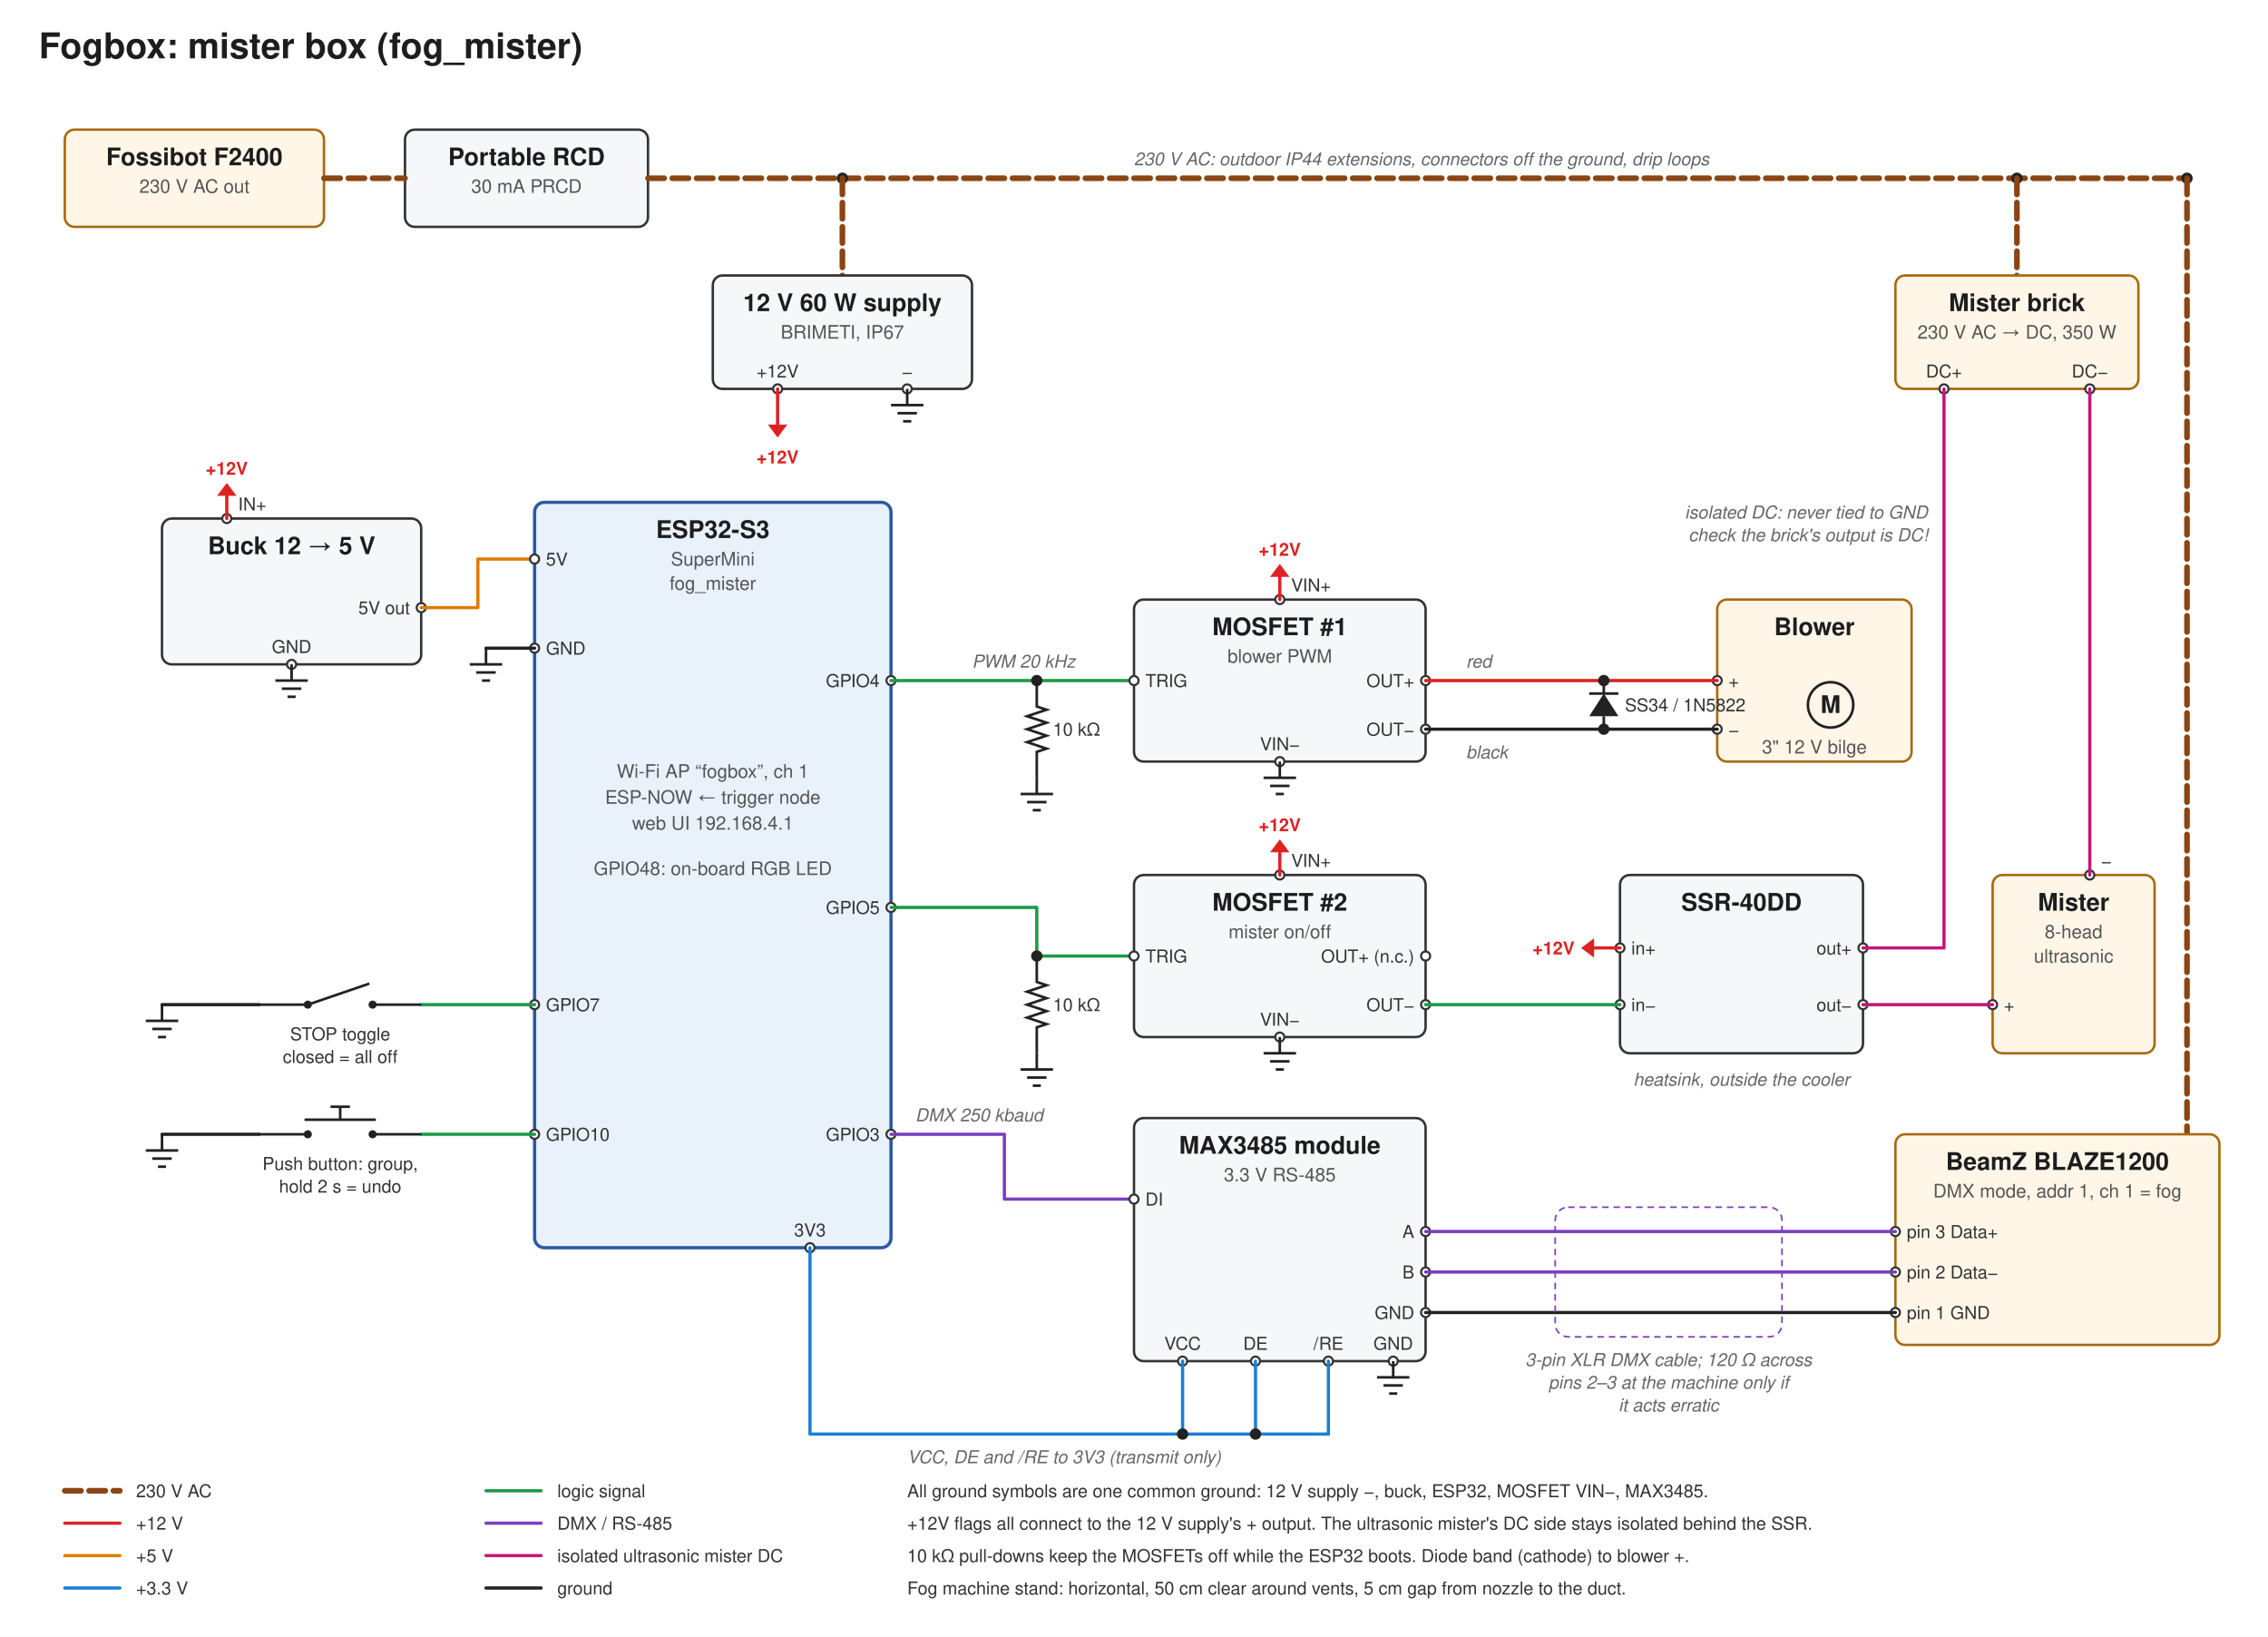
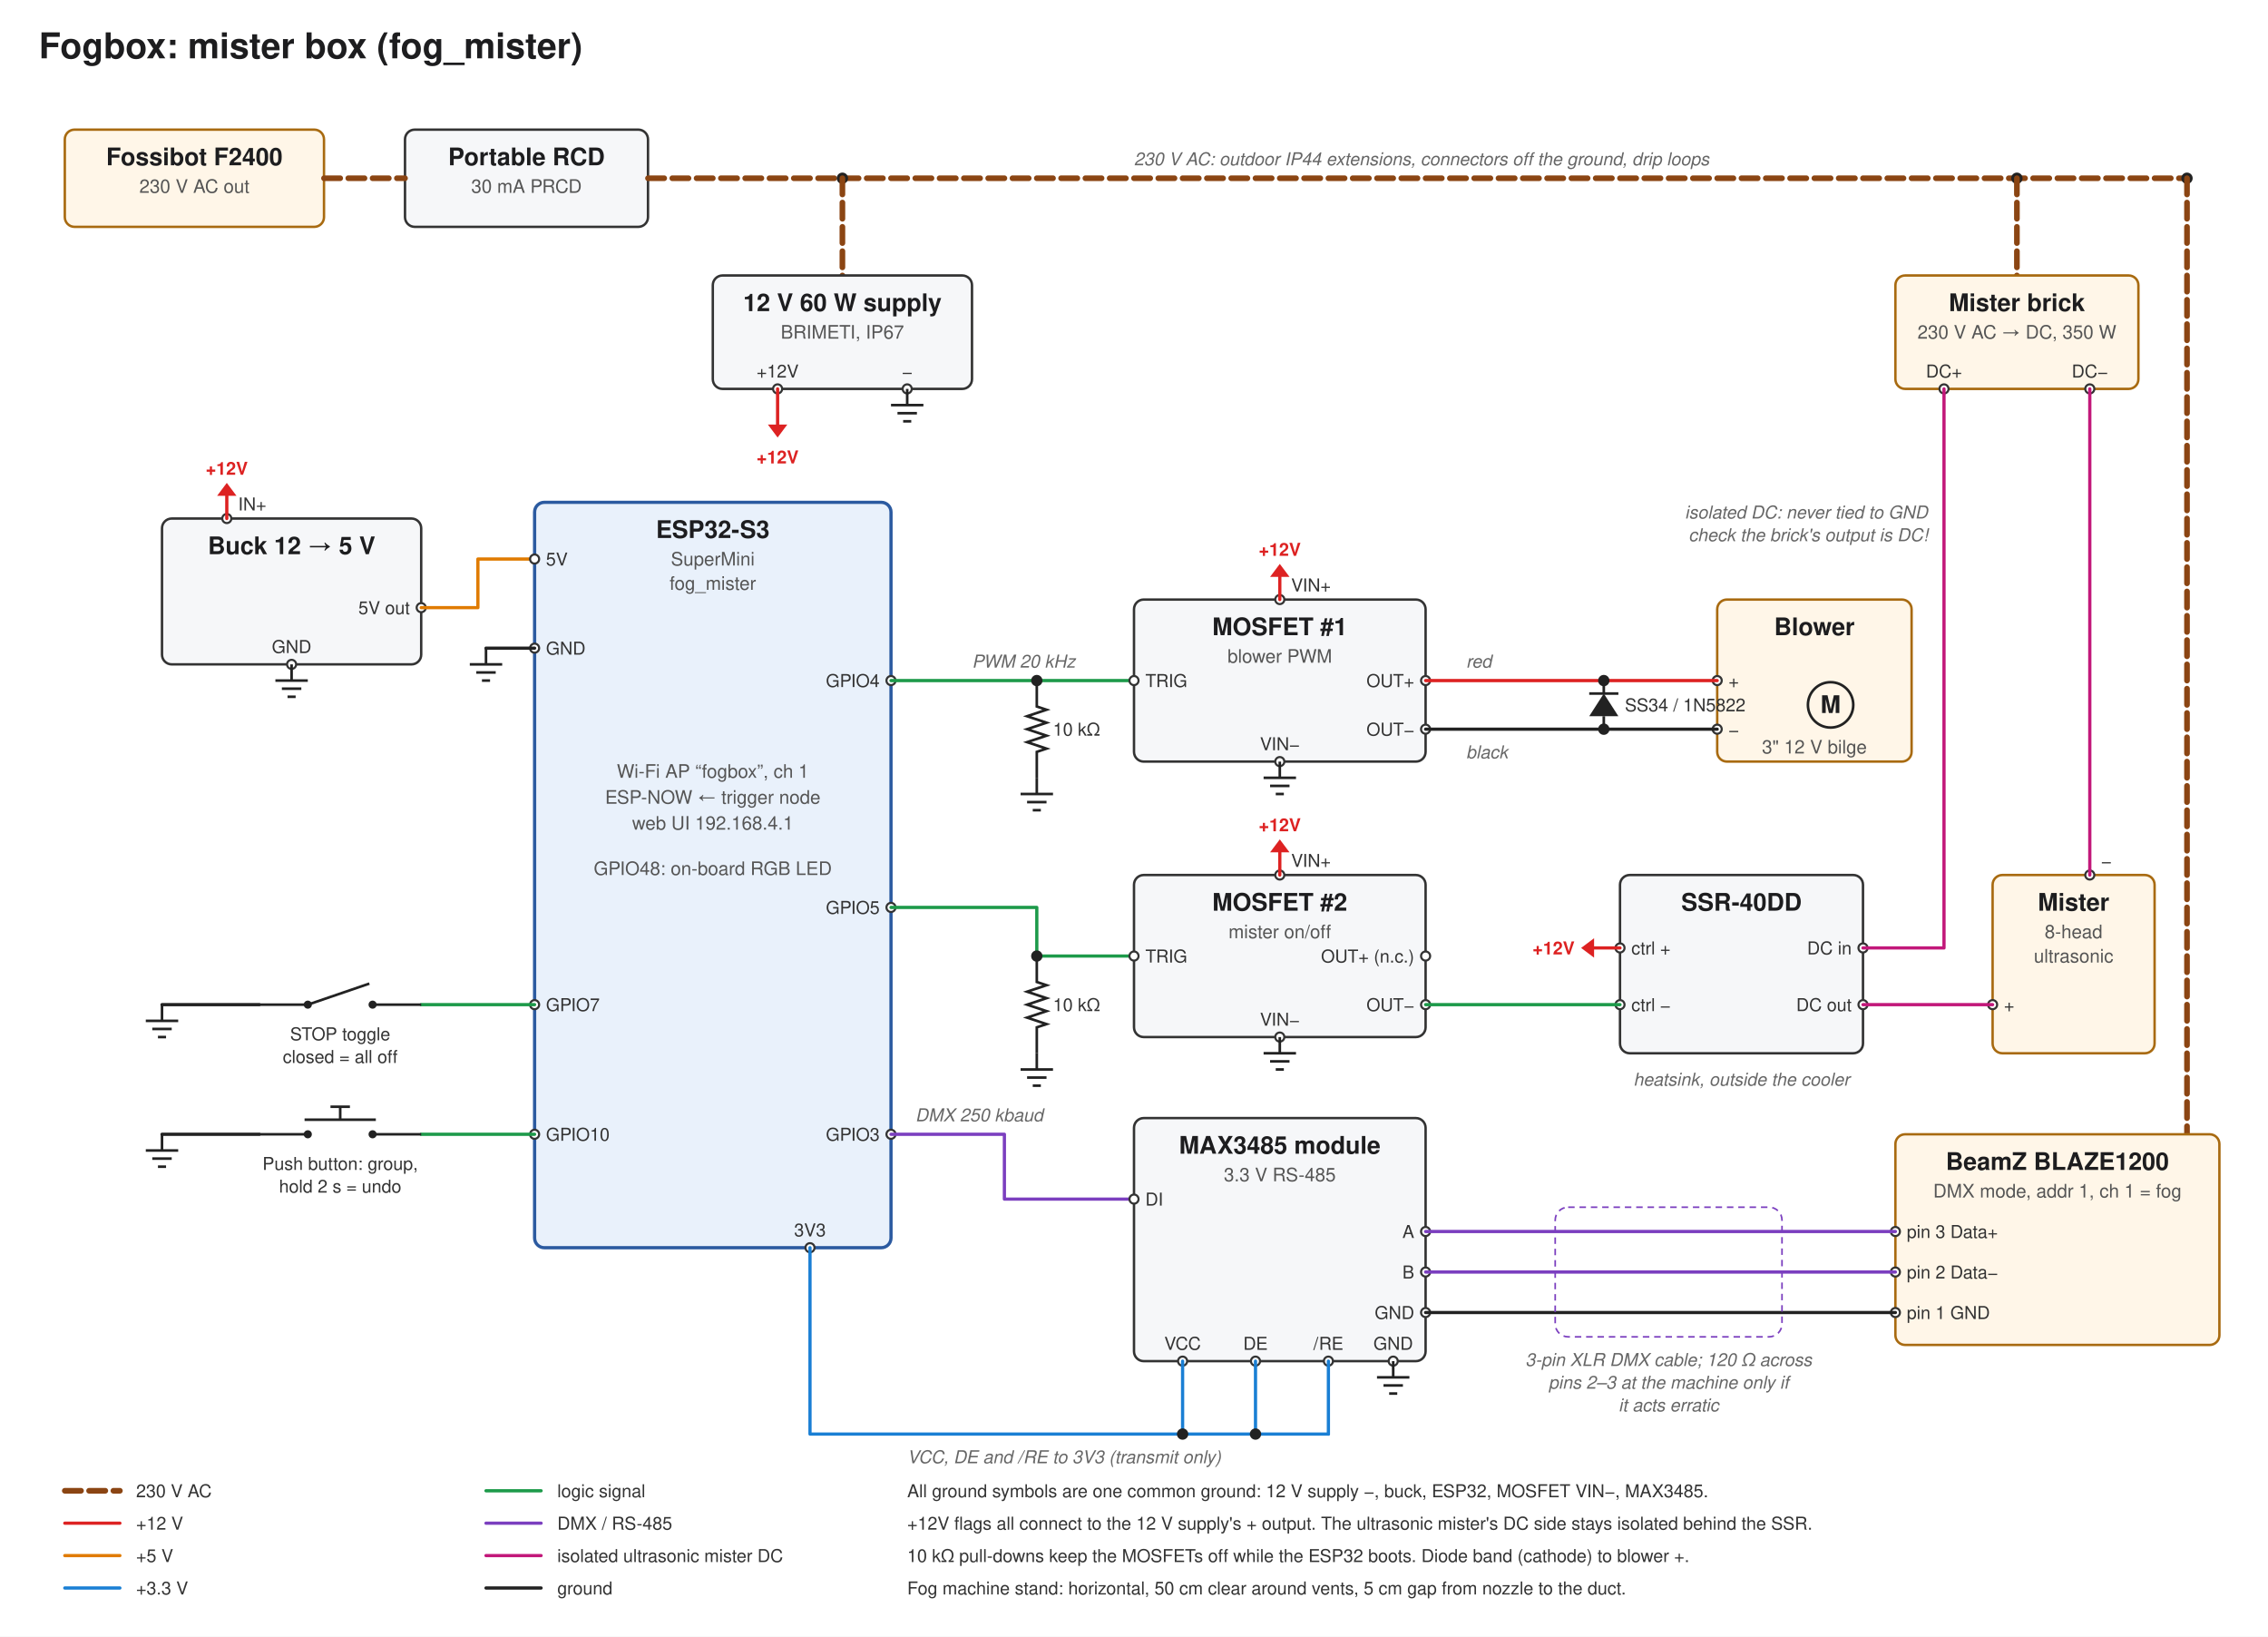
<svg xmlns="http://www.w3.org/2000/svg" viewBox="0 0 1400 1010" width="1400" height="1010">
  <style>
text{font-family:Helvetica,Arial,sans-serif;fill:#1d1d1f}
.t{font-size:15px;font-weight:bold}
.s{font-size:11.5px;fill:#555}
.p{font-size:11px;fill:#333}
.n{font-size:11px;fill:#666;font-style:italic}
.h{font-size:22px;font-weight:bold}
.box{fill:#f6f7f9;stroke:#333;stroke-width:1.5}
.mcu{fill:#e9f1fb;stroke:#2b5aa0;stroke-width:2}
.dev{fill:#fff6e8;stroke:#a86a10;stroke-width:1.5}
.w{fill:none;stroke-width:2;stroke-linejoin:round;stroke-linecap:round}
.mains{stroke:#8b4513;stroke-width:3.5;stroke-dasharray:10 5}
.v12{stroke:#d22}
.v5{stroke:#e07b00}
.v33{stroke:#1a7fd4}
.sig{stroke:#1d9a4a}
.dmx{stroke:#7b3fbf}
.iso{stroke:#c2187a}
.gnd{stroke:#222}
.c{fill:none;stroke:#222;stroke-width:1.6}
.cable{fill:none;stroke:#7b3fbf;stroke-width:1;stroke-dasharray:4 3}
</style>
  <rect width="1400" height="1010" fill="#fff" />
  <text x="24" y="36" class="h" text-anchor="start">Fogbox: mister box (fog_mister)</text>
  <g transform="translate(0,40)">
    <rect x="40" y="40" width="160" height="60" rx="6" class="dev" />
    <text x="120.0" y="62" class="t" text-anchor="middle">Fossibot F2400</text>
    <text x="120.0" y="79" class="s" text-anchor="middle">230 V AC out</text>
    <rect x="250" y="40" width="150" height="60" rx="6" class="box" />
    <text x="325.0" y="62" class="t" text-anchor="middle">Portable RCD</text>
    <text x="325.0" y="79" class="s" text-anchor="middle">30 mA PRCD</text>
    <polyline points="200,70 250,70" class="w mains" />
    <polyline points="400,70 1350,70" class="w mains" />
    <text x="700" y="62" class="n" text-anchor="start">230 V AC: outdoor IP44 extensions, connectors off the ground, drip loops</text>
    <circle cx="520" cy="70" r="3.5" fill="#222" />
    <polyline points="520,70 520,130" class="w mains" />
    <circle cx="1245" cy="70" r="3.5" fill="#222" />
    <polyline points="1245,70 1245,130" class="w mains" />
    <circle cx="1350" cy="70" r="3.5" fill="#222" />
    <polyline points="1350,70 1350,660" class="w mains" />
    <rect x="440" y="130" width="160" height="70" rx="6" class="box" />
    <text x="520.0" y="152" class="t" text-anchor="middle">12 V 60 W supply</text>
    <text x="520.0" y="169" class="s" text-anchor="middle">BRIMETI, IP67</text>
    <circle cx="480" cy="200" r="2.8" fill="#fff" stroke="#333" stroke-width="1.3" />
    <text x="480" y="193" class="p" text-anchor="middle">+12V</text>
    <circle cx="560" cy="200" r="2.8" fill="#fff" stroke="#333" stroke-width="1.3" />
    <text x="560" y="193" class="p" text-anchor="middle">−</text>
    <polyline points="480,200 480,222" class="w v12" />
    <path d="M474,222 h12 l-6,8 z" fill="#d22" />
    <text x="480" y="246" class="p" text-anchor="middle" style="fill:#d22;font-weight:bold">+12V</text>
    <path d="M560,200 v10 M550,210 h20 M554,215 h12 M557.5,220 h5" class="c" />
    <rect x="100" y="280" width="160" height="90" rx="6" class="box" />
    <text x="180.0" y="302" class="t" text-anchor="middle">Buck 12 → 5 V</text>
    <circle cx="140" cy="280" r="2.8" fill="#fff" stroke="#333" stroke-width="1.3" />
    <text x="147" y="275" class="p" text-anchor="start">IN+</text>
    <polyline points="140,280 140,266" class="w v12" />
    <path d="M134,266 h12 l-6,-8 z" fill="#d22" />
    <text x="140" y="253" class="p" text-anchor="middle" style="fill:#d22;font-weight:bold">+12V</text>
    <circle cx="180" cy="370" r="2.8" fill="#fff" stroke="#333" stroke-width="1.3" />
    <text x="180" y="363" class="p" text-anchor="middle">GND</text>
    <path d="M180,370 v10 M170,380 h20 M174,385 h12 M177.5,390 h5" class="c" />
    <circle cx="260" cy="335" r="2.8" fill="#fff" stroke="#333" stroke-width="1.3" />
    <text x="253" y="339" class="p" text-anchor="end">5V out</text>
    <polyline points="260,335 295,335 295,305 330,305" class="w v5" />
    <rect x="330" y="270" width="220" height="460" rx="6" class="mcu" />
    <text x="440.0" y="292" class="t" text-anchor="middle">ESP32-S3</text>
    <text x="440.0" y="309" class="s" text-anchor="middle">SuperMini</text>
    <text x="440.0" y="324" class="s" text-anchor="middle">fog_mister</text>
    <text x="440" y="440" class="s" text-anchor="middle">Wi-Fi AP “fogbox”, ch 1</text>
    <text x="440" y="456" class="s" text-anchor="middle">ESP-NOW ← trigger node</text>
    <text x="440" y="472" class="s" text-anchor="middle">web UI 192.168.4.1</text>
    <text x="440" y="500" class="s" text-anchor="middle">GPIO48: on-board RGB LED</text>
    <circle cx="330" cy="305" r="2.8" fill="#fff" stroke="#333" stroke-width="1.3" />
    <text x="337" y="309" class="p" text-anchor="start">5V</text>
    <circle cx="330" cy="360" r="2.8" fill="#fff" stroke="#333" stroke-width="1.3" />
    <text x="337" y="364" class="p" text-anchor="start">GND</text>
    <polyline points="330,360 300,360" class="w gnd" />
    <path d="M300,360 v10 M290,370 h20 M294,375 h12 M297.5,380 h5" class="c" />
    <circle cx="330" cy="580" r="2.8" fill="#fff" stroke="#333" stroke-width="1.3" />
    <text x="337" y="584" class="p" text-anchor="start">GPIO7</text>
    <circle cx="330" cy="660" r="2.8" fill="#fff" stroke="#333" stroke-width="1.3" />
    <text x="337" y="664" class="p" text-anchor="start">GPIO10</text>
    <circle cx="550" cy="380" r="2.8" fill="#fff" stroke="#333" stroke-width="1.3" />
    <text x="543" y="384" class="p" text-anchor="end">GPIO4</text>
    <circle cx="550" cy="520" r="2.8" fill="#fff" stroke="#333" stroke-width="1.3" />
    <text x="543" y="524" class="p" text-anchor="end">GPIO5</text>
    <circle cx="550" cy="660" r="2.8" fill="#fff" stroke="#333" stroke-width="1.3" />
    <text x="543" y="664" class="p" text-anchor="end">GPIO3</text>
    <circle cx="500" cy="730" r="2.8" fill="#fff" stroke="#333" stroke-width="1.3" />
    <text x="500" y="723" class="p" text-anchor="middle">3V3</text>
    <polyline points="330,580 260,580" class="w sig" />
    <path d="M160,580 H190.0 M230.0,580 H260" class="c" />
    <circle cx="190.0" cy="580" r="2.5" fill="#222" />
    <circle cx="230.0" cy="580" r="2.5" fill="#222" />
    <path d="M190.0,580 L228.0,567" class="c" />
    <text x="210.0" y="602" class="p" text-anchor="middle">STOP toggle</text>
    <text x="210.0" y="616" class="p" text-anchor="middle">closed = all off</text>
    <polyline points="160,580 100,580" class="w gnd" />
    <path d="M100,580 v10 M90,590 h20 M94,595 h12 M97.5,600 h5" class="c" />
    <polyline points="330,660 260,660" class="w sig" />
    <path d="M160,660 H190.0 M230.0,660 H260" class="c" />
    <circle cx="190.0" cy="660" r="2.5" fill="#222" />
    <circle cx="230.0" cy="660" r="2.5" fill="#222" />
    <path d="M188.0,651 H232.0 M210.0,651 V643 M204.0,643 h12" class="c" />
    <text x="210.0" y="682" class="p" text-anchor="middle">Push button: group,</text>
    <text x="210.0" y="696" class="p" text-anchor="middle">hold 2 s = undo</text>
    <polyline points="160,660 100,660" class="w gnd" />
    <path d="M100,660 v10 M90,670 h20 M94,675 h12 M97.5,680 h5" class="c" />
    <rect x="700" y="330" width="180" height="100" rx="6" class="box" />
    <text x="790.0" y="352" class="t" text-anchor="middle">MOSFET #1</text>
    <text x="790.0" y="369" class="s" text-anchor="middle">blower PWM</text>
    <polyline points="550,380 700,380" class="w sig" />
    <text x="600" y="372" class="n" text-anchor="start">PWM 20 kHz</text>
    <circle cx="700" cy="380" r="2.8" fill="#fff" stroke="#333" stroke-width="1.3" />
    <text x="707" y="384" class="p" text-anchor="start">TRIG</text>
    <circle cx="640" cy="380" r="3.5" fill="#222" />
    <polyline points="640,380 640,396.0 646,398.0 634,402.0 646,406.0 634,410.0 646,414.0 634,418.0 646,422.0 640,424.0 640,440" class="c" />
    <text x="650" y="414.0" class="p" text-anchor="start">10 kΩ</text>
    <path d="M640,440 v10 M630,450 h20 M634,455 h12 M637.5,460 h5" class="c" />
    <circle cx="790" cy="330" r="2.8" fill="#fff" stroke="#333" stroke-width="1.3" />
    <text x="797" y="325" class="p" text-anchor="start">VIN+</text>
    <polyline points="790,330 790,316" class="w v12" />
    <path d="M784,316 h12 l-6,-8 z" fill="#d22" />
    <text x="790" y="303" class="p" text-anchor="middle" style="fill:#d22;font-weight:bold">+12V</text>
    <circle cx="790" cy="430" r="2.8" fill="#fff" stroke="#333" stroke-width="1.3" />
    <text x="790" y="423" class="p" text-anchor="middle">VIN−</text>
    <path d="M790,430 v10 M780,440 h20 M784,445 h12 M787.5,450 h5" class="c" />
    <circle cx="880" cy="380" r="2.8" fill="#fff" stroke="#333" stroke-width="1.3" />
    <text x="873" y="384" class="p" text-anchor="end">OUT+</text>
    <circle cx="880" cy="410" r="2.8" fill="#fff" stroke="#333" stroke-width="1.3" />
    <text x="873" y="414" class="p" text-anchor="end">OUT−</text>
    <rect x="1060" y="330" width="120" height="100" rx="6" class="dev" />
    <text x="1120.0" y="352" class="t" text-anchor="middle">Blower</text>
    <text x="1120" y="425" class="s" text-anchor="middle">3" 12 V bilge</text>
    <circle cx="1130" cy="395" r="14" class="c" />
    <text x="1130" y="400" class="t" text-anchor="middle">M</text>
    <circle cx="1060" cy="380" r="2.8" fill="#fff" stroke="#333" stroke-width="1.3" />
    <text x="1067" y="384" class="p" text-anchor="start">+</text>
    <circle cx="1060" cy="410" r="2.8" fill="#fff" stroke="#333" stroke-width="1.3" />
    <text x="1067" y="414" class="p" text-anchor="start">−</text>
    <polyline points="880,380 1060,380" class="w v12" />
    <polyline points="880,410 1060,410" class="w gnd" />
    <circle cx="990" cy="380" r="3.5" fill="#222" />
    <circle cx="990" cy="410" r="3.5" fill="#222" />
    <path d="M990,410 V402.0 M990,380 V388.0 M981,388.0 h18" class="c" />
    <path d="M981,402.0 h18 l-9,-14 z" fill="#222" />
    <text x="1003" y="399.0" class="p" text-anchor="start">SS34 / 1N5822</text>
    <text x="905" y="372" class="n" text-anchor="start">red</text>
    <text x="905" y="428" class="n" text-anchor="start">black</text>
    <rect x="700" y="500" width="180" height="100" rx="6" class="box" />
    <text x="790.0" y="522" class="t" text-anchor="middle">MOSFET #2</text>
    <text x="790.0" y="539" class="s" text-anchor="middle">mister on/off</text>
    <polyline points="550,520 640,520 640,550 700,550" class="w sig" />
    <circle cx="700" cy="550" r="2.8" fill="#fff" stroke="#333" stroke-width="1.3" />
    <text x="707" y="554" class="p" text-anchor="start">TRIG</text>
    <circle cx="640" cy="550" r="3.5" fill="#222" />
    <polyline points="640,550 640,566.0 646,568.0 634,572.0 646,576.0 634,580.0 646,584.0 634,588.0 646,592.0 640,594.0 640,610" class="c" />
    <text x="650" y="584.0" class="p" text-anchor="start">10 kΩ</text>
    <path d="M640,610 v10 M630,620 h20 M634,625 h12 M637.5,630 h5" class="c" />
    <circle cx="790" cy="500" r="2.8" fill="#fff" stroke="#333" stroke-width="1.3" />
    <text x="797" y="495" class="p" text-anchor="start">VIN+</text>
    <polyline points="790,500 790,486" class="w v12" />
    <path d="M784,486 h12 l-6,-8 z" fill="#d22" />
    <text x="790" y="473" class="p" text-anchor="middle" style="fill:#d22;font-weight:bold">+12V</text>
    <circle cx="790" cy="600" r="2.8" fill="#fff" stroke="#333" stroke-width="1.3" />
    <text x="790" y="593" class="p" text-anchor="middle">VIN−</text>
    <path d="M790,600 v10 M780,610 h20 M784,615 h12 M787.5,620 h5" class="c" />
    <circle cx="880" cy="550" r="2.8" fill="#fff" stroke="#333" stroke-width="1.3" />
    <text x="873" y="554" class="p" text-anchor="end">OUT+ (n.c.)</text>
    <circle cx="880" cy="580" r="2.8" fill="#fff" stroke="#333" stroke-width="1.3" />
    <text x="873" y="584" class="p" text-anchor="end">OUT−</text>
    <rect x="1000" y="500" width="150" height="110" rx="6" class="box" />
    <text x="1075.0" y="522" class="t" text-anchor="middle">SSR-40DD</text>
    <text x="1075" y="630" class="n" text-anchor="middle">heatsink, outside the cooler</text>
    <circle cx="1000" cy="545" r="2.8" fill="#fff" stroke="#333" stroke-width="1.3" />
-     <text x="1007" y="549" class="p" text-anchor="start">in+</text>
+     <text x="1007" y="549" class="p" text-anchor="start">ctrl +</text>
    <polyline points="1000,545 984,545" class="w v12" />
    <path d="M984,539 v12 l-8,-6 z" fill="#d22" />
    <text x="972" y="549" class="p" text-anchor="end" style="fill:#d22;font-weight:bold">+12V</text>
    <circle cx="1000" cy="580" r="2.8" fill="#fff" stroke="#333" stroke-width="1.3" />
-     <text x="1007" y="584" class="p" text-anchor="start">in−</text>
+     <text x="1007" y="584" class="p" text-anchor="start">ctrl −</text>
    <polyline points="880,580 1000,580" class="w sig" />
    <circle cx="1150" cy="545" r="2.8" fill="#fff" stroke="#333" stroke-width="1.3" />
-     <text x="1143" y="549" class="p" text-anchor="end">out+</text>
+     <text x="1143" y="549" class="p" text-anchor="end">DC in</text>
    <circle cx="1150" cy="580" r="2.8" fill="#fff" stroke="#333" stroke-width="1.3" />
-     <text x="1143" y="584" class="p" text-anchor="end">out−</text>
+     <text x="1143" y="584" class="p" text-anchor="end">DC out</text>
    <rect x="1170" y="130" width="150" height="70" rx="6" class="dev" />
    <text x="1245.0" y="152" class="t" text-anchor="middle">Mister brick</text>
    <text x="1245.0" y="169" class="s" text-anchor="middle">230 V AC → DC, 350 W</text>
    <circle cx="1200" cy="200" r="2.8" fill="#fff" stroke="#333" stroke-width="1.3" />
    <text x="1200" y="193" class="p" text-anchor="middle">DC+</text>
    <circle cx="1290" cy="200" r="2.8" fill="#fff" stroke="#333" stroke-width="1.3" />
    <text x="1290" y="193" class="p" text-anchor="middle">DC−</text>
    <polyline points="1200,200 1200,545 1150,545" class="w iso" />
    <rect x="1230" y="500" width="100" height="110" rx="6" class="dev" />
    <text x="1280.0" y="522" class="t" text-anchor="middle">Mister</text>
    <text x="1280.0" y="539" class="s" text-anchor="middle">8-head</text>
    <text x="1280.0" y="554" class="s" text-anchor="middle">ultrasonic</text>
    <circle cx="1230" cy="580" r="2.8" fill="#fff" stroke="#333" stroke-width="1.3" />
    <text x="1237" y="584" class="p" text-anchor="start">+</text>
    <circle cx="1290" cy="500" r="2.8" fill="#fff" stroke="#333" stroke-width="1.3" />
    <text x="1297" y="495" class="p" text-anchor="start">−</text>
    <polyline points="1150,580 1230,580" class="w iso" />
    <polyline points="1290,200 1290,500" class="w iso" />
    <text x="1190" y="280" class="n" text-anchor="end">isolated DC: never tied to GND</text>
    <text x="1190" y="294" class="n" text-anchor="end">check the brick's output is DC!</text>
    <rect x="700" y="650" width="180" height="150" rx="6" class="box" />
    <text x="790.0" y="672" class="t" text-anchor="middle">MAX3485 module</text>
    <text x="790.0" y="689" class="s" text-anchor="middle">3.3 V RS-485</text>
    <polyline points="550,660 620,660 620,700 700,700" class="w dmx" />
    <text x="565" y="652" class="n" text-anchor="start">DMX 250 kbaud</text>
    <circle cx="700" cy="700" r="2.8" fill="#fff" stroke="#333" stroke-width="1.3" />
    <text x="707" y="704" class="p" text-anchor="start">DI</text>
    <circle cx="730" cy="800" r="2.8" fill="#fff" stroke="#333" stroke-width="1.3" />
    <text x="730" y="793" class="p" text-anchor="middle">VCC</text>
    <circle cx="775" cy="800" r="2.8" fill="#fff" stroke="#333" stroke-width="1.3" />
    <text x="775" y="793" class="p" text-anchor="middle">DE</text>
    <circle cx="820" cy="800" r="2.8" fill="#fff" stroke="#333" stroke-width="1.3" />
    <text x="820" y="793" class="p" text-anchor="middle">/RE</text>
    <circle cx="860" cy="800" r="2.8" fill="#fff" stroke="#333" stroke-width="1.3" />
    <text x="860" y="793" class="p" text-anchor="middle">GND</text>
    <path d="M860,800 v10 M850,810 h20 M854,815 h12 M857.5,820 h5" class="c" />
    <polyline points="500,730 500,845 820,845" class="w v33" />
    <polyline points="730,845 730,800" class="w v33" />
    <polyline points="775,845 775,800" class="w v33" />
    <polyline points="820,845 820,800" class="w v33" />
    <circle cx="730" cy="845" r="3.5" fill="#222" />
    <circle cx="775" cy="845" r="3.5" fill="#222" />
    <text x="560" y="863" class="n" text-anchor="start">VCC, DE and /RE to 3V3 (transmit only)</text>
    <circle cx="880" cy="720" r="2.8" fill="#fff" stroke="#333" stroke-width="1.3" />
    <text x="873" y="724" class="p" text-anchor="end">A</text>
    <circle cx="880" cy="745" r="2.8" fill="#fff" stroke="#333" stroke-width="1.3" />
    <text x="873" y="749" class="p" text-anchor="end">B</text>
    <circle cx="880" cy="770" r="2.8" fill="#fff" stroke="#333" stroke-width="1.3" />
    <text x="873" y="774" class="p" text-anchor="end">GND</text>
    <rect x="1170" y="660" width="200" height="130" rx="6" class="dev" />
    <text x="1270.0" y="682" class="t" text-anchor="middle">BeamZ BLAZE1200</text>
    <text x="1270.0" y="699" class="s" text-anchor="middle">DMX mode, addr 1, ch 1 = fog</text>
    <circle cx="1170" cy="720" r="2.8" fill="#fff" stroke="#333" stroke-width="1.3" />
    <text x="1177" y="724" class="p" text-anchor="start">pin 3 Data+</text>
    <circle cx="1170" cy="745" r="2.8" fill="#fff" stroke="#333" stroke-width="1.3" />
    <text x="1177" y="749" class="p" text-anchor="start">pin 2 Data−</text>
    <circle cx="1170" cy="770" r="2.8" fill="#fff" stroke="#333" stroke-width="1.3" />
    <text x="1177" y="774" class="p" text-anchor="start">pin 1 GND</text>
    <polyline points="880,720 1170,720" class="w dmx" />
    <polyline points="880,745 1170,745" class="w dmx" />
    <polyline points="880,770 1170,770" class="w gnd" />
    <rect x="960" y="705" width="140" height="80" rx="8" class="cable" />
    <text x="1030" y="803" class="n" text-anchor="middle">3-pin XLR DMX cable; 120 Ω across</text>
    <text x="1030" y="817" class="n" text-anchor="middle">pins 2–3 at the machine only if</text>
    <text x="1030" y="831" class="n" text-anchor="middle">it acts erratic</text>
  </g>
  <polyline points="40,920 74,920" class="w mains" />
  <text x="84" y="924" class="p" text-anchor="start">230 V AC</text>
  <polyline points="40,940 74,940" class="w v12" />
  <text x="84" y="944" class="p" text-anchor="start">+12 V</text>
  <polyline points="40,960 74,960" class="w v5" />
  <text x="84" y="964" class="p" text-anchor="start">+5 V</text>
  <polyline points="40,980 74,980" class="w v33" />
  <text x="84" y="984" class="p" text-anchor="start">+3.3 V</text>
  <polyline points="300,920 334,920" class="w sig" />
  <text x="344" y="924" class="p" text-anchor="start">logic signal</text>
  <polyline points="300,940 334,940" class="w dmx" />
  <text x="344" y="944" class="p" text-anchor="start">DMX / RS-485</text>
  <polyline points="300,960 334,960" class="w iso" />
  <text x="344" y="964" class="p" text-anchor="start">isolated ultrasonic mister DC</text>
  <polyline points="300,980 334,980" class="w gnd" />
  <text x="344" y="984" class="p" text-anchor="start">ground</text>
  <text x="560" y="924" class="p" text-anchor="start">All ground symbols are one common ground: 12 V supply −, buck, ESP32, MOSFET VIN−, MAX3485.</text>
  <text x="560" y="944" class="p" text-anchor="start">+12V flags all connect to the 12 V supply's + output. The ultrasonic mister's DC side stays isolated behind the SSR.</text>
  <text x="560" y="964" class="p" text-anchor="start">10 kΩ pull-downs keep the MOSFETs off while the ESP32 boots. Diode band (cathode) to blower +.</text>
  <text x="560" y="984" class="p" text-anchor="start">Fog machine stand: horizontal, 50 cm clear around vents, 5 cm gap from nozzle to the duct.</text>
</svg>
